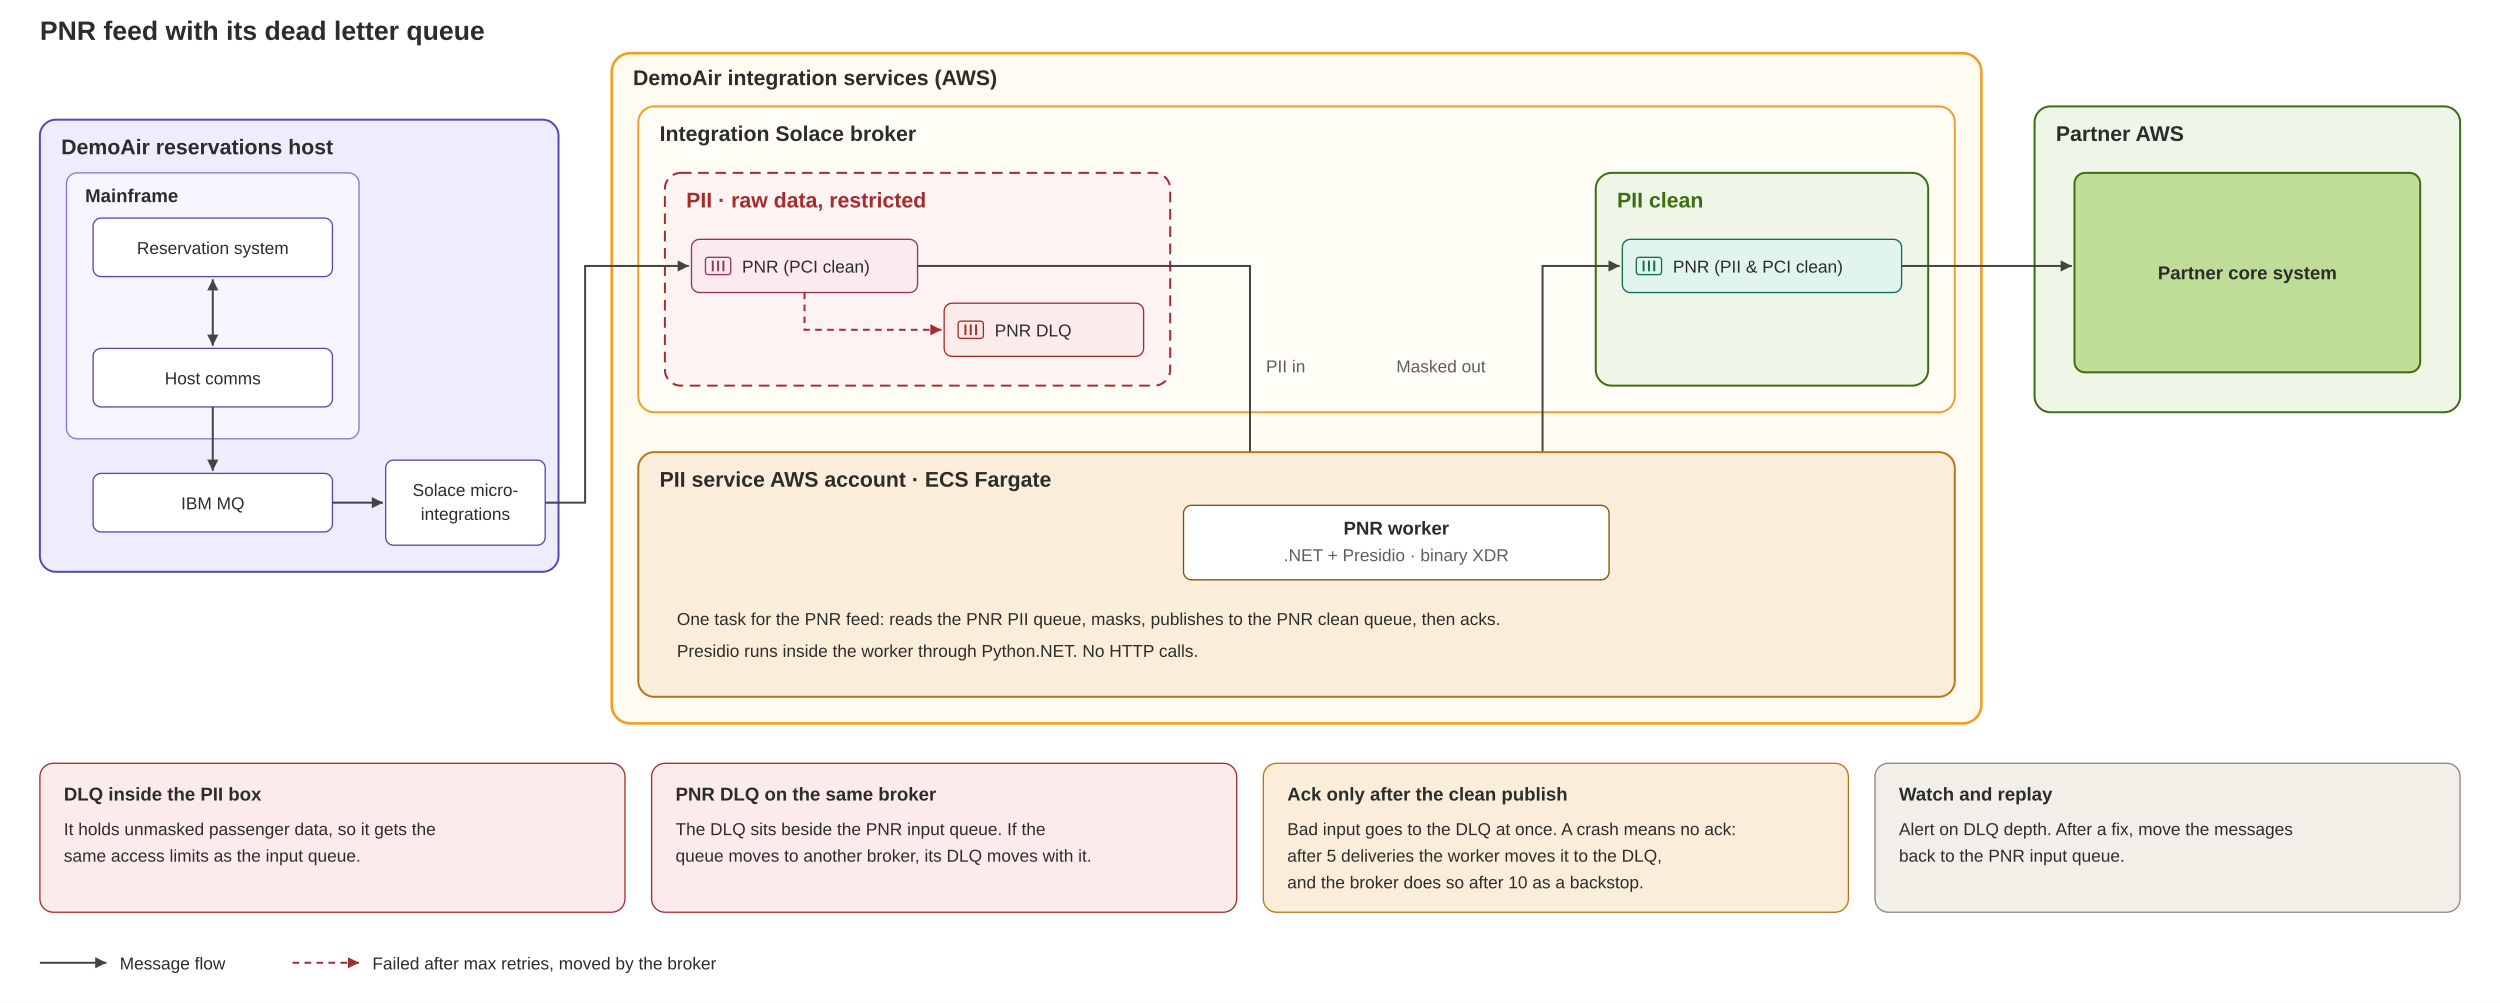
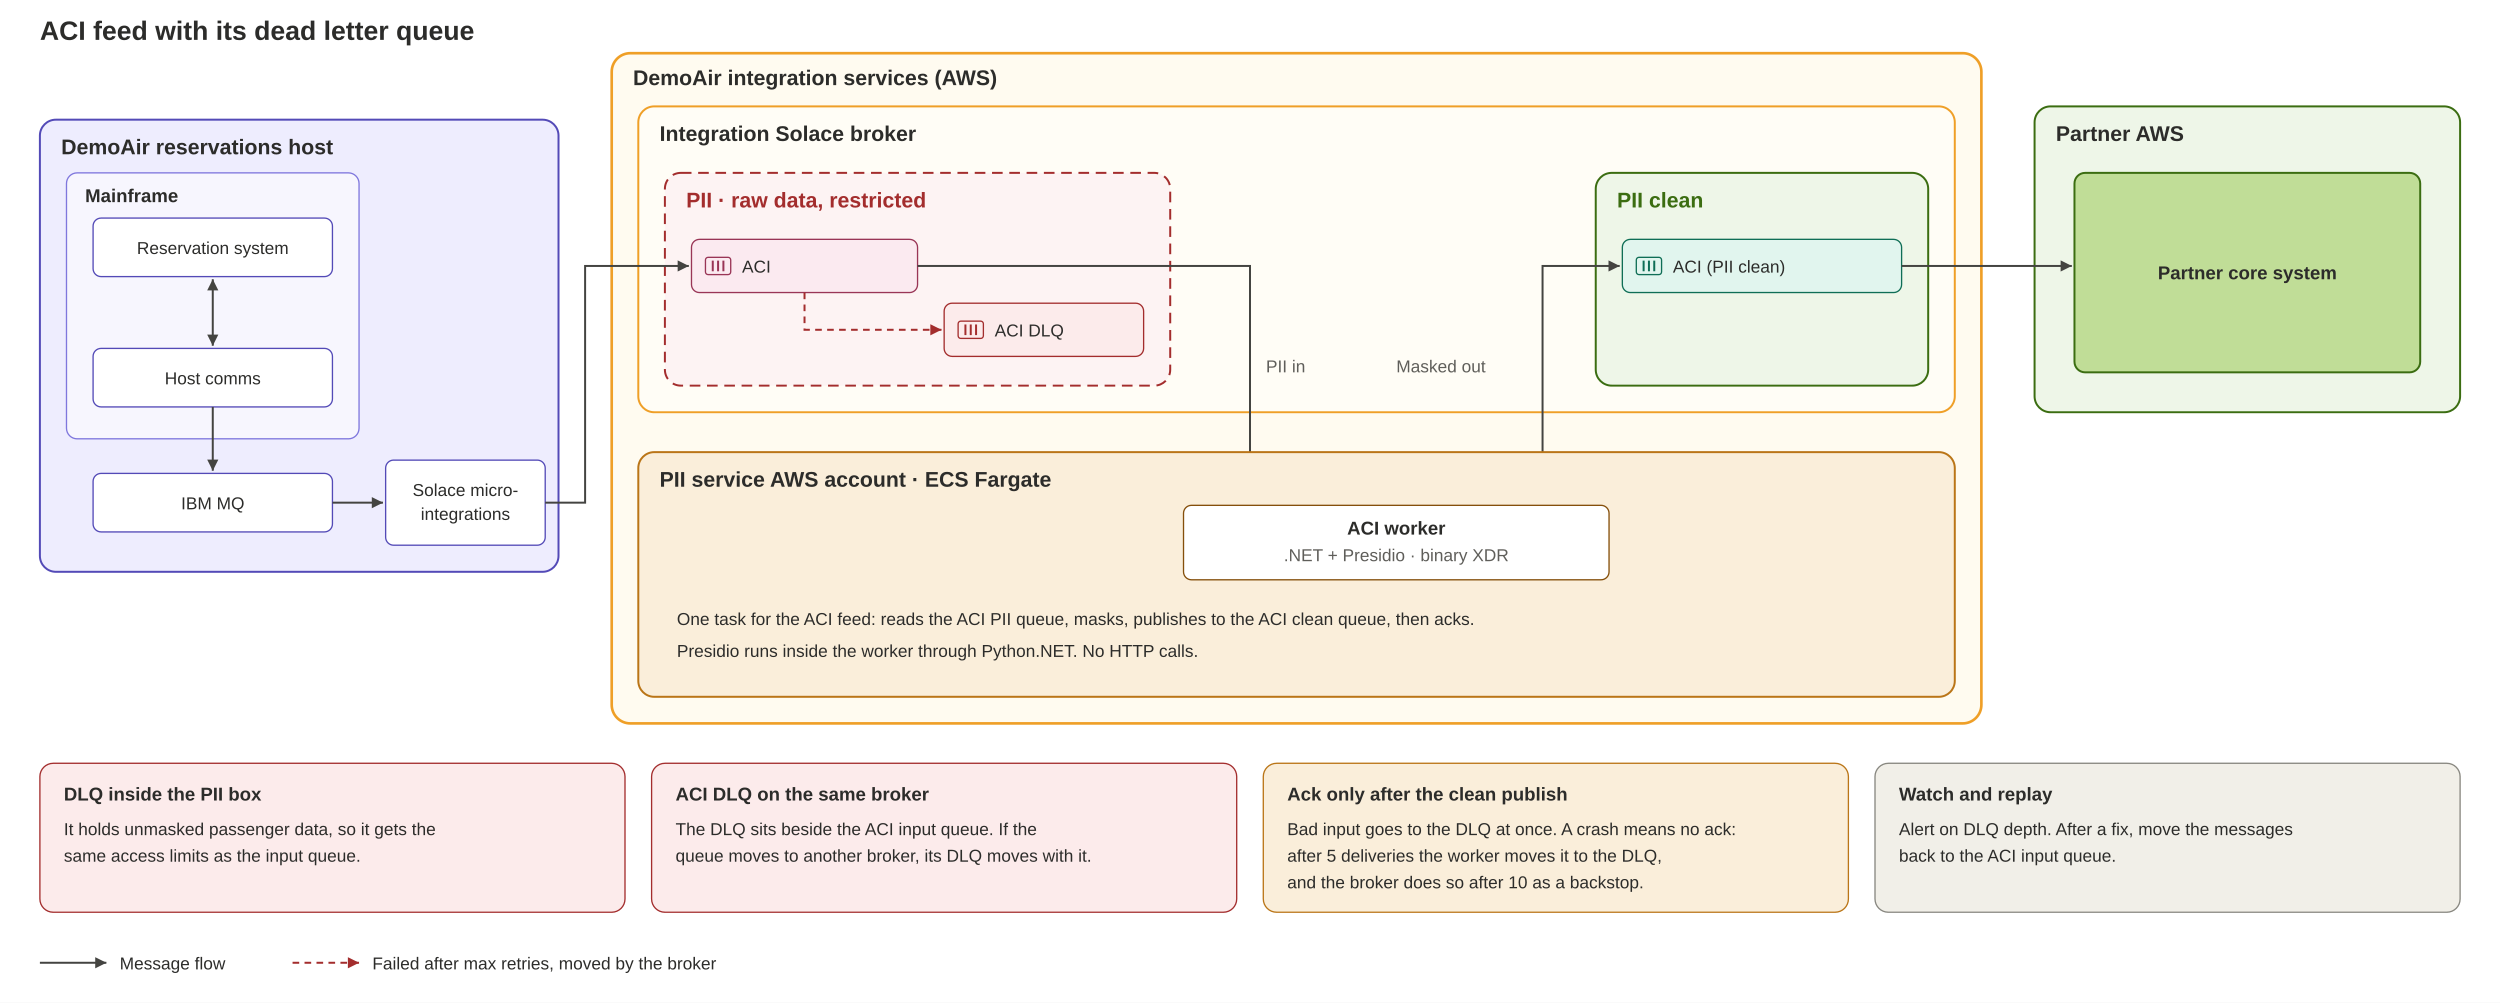
<svg xmlns="http://www.w3.org/2000/svg" viewBox="0 0 1880 754" role="img" aria-labelledby="title desc">
  <defs>
    <marker id="a" viewBox="0 0 10 10" refX="9" refY="5" markerWidth="7" markerHeight="7" orient="auto-start-reverse">
      <path d="M1 1L9 5L1 9z" fill="#444441" />
    </marker>
    <marker id="r" viewBox="0 0 10 10" refX="9" refY="5" markerWidth="7" markerHeight="7" orient="auto-start-reverse">
      <path d="M1 1L9 5L1 9z" fill="#A32D2D" />
    </marker>
    <symbol id="q" viewBox="0 0 20 14">
      <rect x="0.5" y="0.5" width="19" height="13" rx="2" fill="none" stroke="currentColor" />
      <path d="M6 3V11M10 3V11M14 3V11" stroke="currentColor" stroke-width="1.5" />
    </symbol>
    <style>
text{font-family:'Segoe UI',Arial,sans-serif;fill:#2C2C2A}
.h{font-size:16px;font-weight:600}
.t{font-size:14px;font-weight:600}
.s{font-size:13px}
.m{font-size:13px;fill:#5F5E5A}
.ln{fill:none;stroke:#444441;stroke-width:1.5}
.dl{fill:none;stroke:#A32D2D;stroke-width:1.5;stroke-dasharray:5 4}
.iq rect{fill:#FBEAF0;stroke:#993556}.iq{color:#993556}
.dq rect{fill:#FCEBEB;stroke:#A32D2D}.dq{color:#A32D2D}
.cq rect{fill:#E1F5EE;stroke:#0F6E56}.cq{color:#0F6E56}
.ap rect{fill:#FFFFFF;stroke:#534AB7}
.wk rect{fill:#FFFFFF;stroke:#854F0B}
</style>
  </defs>
  <rect width="1880" height="754" fill="#FFFFFF" />
-   <text class="h" x="30" y="30" style="font-size:20px">PNR feed with its dead letter queue</text>
+   <text class="h" x="30" y="30" style="font-size:20px">ACI feed with its dead letter queue</text>
  <rect x="30" y="90" width="390" height="340" rx="12" fill="#EEEDFE" stroke="#534AB7" stroke-width="1.5" />
  <text class="h" x="46" y="116">DemoAir reservations host</text>
  <rect x="50" y="130" width="220" height="200" rx="8" fill="#F7F6FE" stroke="#7F77DD" />
  <text class="t" x="64" y="152">Mainframe</text>
  <g class="ap">
    <rect x="70" y="164" width="180" height="44" rx="6" />
    <text class="s" x="160" y="191" text-anchor="middle">Reservation system</text>
  </g>
  <g class="ap">
    <rect x="70" y="262" width="180" height="44" rx="6" />
    <text class="s" x="160" y="289" text-anchor="middle">Host comms</text>
  </g>
  <g class="ap">
    <rect x="70" y="356" width="180" height="44" rx="6" />
    <text class="s" x="160" y="383" text-anchor="middle">IBM MQ</text>
  </g>
  <g class="ap">
    <rect x="290" y="346" width="120" height="64" rx="6" />
    <text class="s" x="350" y="373" text-anchor="middle">Solace micro-</text>
    <text class="s" x="350" y="391" text-anchor="middle">integrations</text>
  </g>
  <path class="ln" d="M160 210V260" marker-start="url(#a)" marker-end="url(#a)" />
  <path class="ln" d="M160 306V354" marker-end="url(#a)" />
  <path class="ln" d="M250 378H288" marker-end="url(#a)" />
  <rect x="460" y="40" width="1030" height="504" rx="14" fill="#FFFBF0" stroke="#EF9F27" stroke-width="2" />
  <text class="h" x="476" y="64">DemoAir integration services (AWS)</text>
  <rect x="480" y="80" width="990" height="230" rx="12" fill="#FFFDF6" stroke="#EF9F27" stroke-width="1.5" />
  <text class="h" x="496" y="106">Integration Solace broker</text>
  <rect x="500" y="130" width="380" height="160" rx="12" fill="#FDF3F3" stroke="#A32D2D" stroke-width="1.5" stroke-dasharray="8 5" />
  <text class="h" x="516" y="156" style="fill:#A32D2D">PII · raw data, restricted</text>
  <g class="iq">
    <rect x="520" y="180" width="170" height="40" rx="6" />
    <use href="#q" x="530" y="193" width="20" height="14" />
-     <text class="s" x="558" y="205">PNR (PCI clean)</text>
+     <text class="s" x="558" y="205">ACI</text>
  </g>
  <g class="dq">
    <rect x="710" y="228" width="150" height="40" rx="6" />
    <use href="#q" x="720" y="241" width="20" height="14" />
-     <text class="s" x="748" y="253">PNR DLQ</text>
+     <text class="s" x="748" y="253">ACI DLQ</text>
  </g>
  <path class="dl" d="M605 220V248H708" marker-end="url(#r)" />
  <rect x="1200" y="130" width="250" height="160" rx="12" fill="#EEF6E8" stroke="#3B6D11" stroke-width="1.5" />
  <text class="h" x="1216" y="156" style="fill:#3B6D11">PII clean</text>
  <g class="cq">
    <rect x="1220" y="180" width="210" height="40" rx="6" />
    <use href="#q" x="1230" y="193" width="20" height="14" />
-     <text class="s" x="1258" y="205">PNR (PII &amp; PCI clean)</text>
+     <text class="s" x="1258" y="205">ACI (PII clean)</text>
  </g>
  <path class="ln" d="M410 378H440V200H518" marker-end="url(#a)" />
  <path class="ln" d="M690 200H940V378" marker-end="url(#a)" />
  <text class="m" x="952" y="280">PII in</text>
  <path class="ln" d="M1160 380V200H1218" marker-end="url(#a)" />
  <text class="m" x="1050" y="280">Masked out</text>
  <rect x="480" y="340" width="990" height="184" rx="12" fill="#FAEEDA" stroke="#BA7517" stroke-width="1.5" />
  <text class="h" x="496" y="366">PII service AWS account · ECS Fargate</text>
  <g class="wk">
    <rect x="890" y="380" width="320" height="56" rx="6" />
-     <text class="t" x="1050" y="402" text-anchor="middle">PNR worker</text>
+     <text class="t" x="1050" y="402" text-anchor="middle">ACI worker</text>
    <text class="m" x="1050" y="422" text-anchor="middle">.NET + Presidio · binary XDR</text>
  </g>
-   <text class="s" x="509" y="470">One task for the PNR feed: reads the PNR PII queue, masks, publishes to the PNR clean queue, then acks.</text>
+   <text class="s" x="509" y="470">One task for the ACI feed: reads the ACI PII queue, masks, publishes to the ACI clean queue, then acks.</text>
  <text class="s" x="509" y="494">Presidio runs inside the worker through Python.NET. No HTTP calls.</text>
  <rect x="1530" y="80" width="320" height="230" rx="12" fill="#EEF6E8" stroke="#3B6D11" stroke-width="1.5" />
  <text class="h" x="1546" y="106">Partner AWS</text>
  <rect x="1560" y="130" width="260" height="150" rx="8" fill="#C0DD97" stroke="#3B6D11" stroke-width="1.5" />
  <text class="t" x="1690" y="210" text-anchor="middle">Partner core system</text>
  <path class="ln" d="M1430 200H1558" marker-end="url(#a)" />
  <rect x="30" y="574" width="440" height="112" rx="10" fill="#FCEBEB" stroke="#A32D2D" />
  <text class="t" x="48" y="602">DLQ inside the PII box</text>
  <text class="s" x="48" y="628">It holds unmasked passenger data, so it gets the</text>
  <text class="s" x="48" y="648">same access limits as the input queue.</text>
  <rect x="490" y="574" width="440" height="112" rx="10" fill="#FCEBEB" stroke="#A32D2D" />
-   <text class="t" x="508" y="602">PNR DLQ on the same broker</text>
-   <text class="s" x="508" y="628">The DLQ sits beside the PNR input queue. If the</text>
+   <text class="t" x="508" y="602">ACI DLQ on the same broker</text>
+   <text class="s" x="508" y="628">The DLQ sits beside the ACI input queue. If the</text>
  <text class="s" x="508" y="648">queue moves to another broker, its DLQ moves with it.</text>
  <rect x="950" y="574" width="440" height="112" rx="10" fill="#FAEEDA" stroke="#BA7517" />
  <text class="t" x="968" y="602">Ack only after the clean publish</text>
  <text class="s" x="968" y="628">Bad input goes to the DLQ at once. A crash means no ack:</text>
  <text class="s" x="968" y="648">after 5 deliveries the worker moves it to the DLQ,</text>
  <text class="s" x="968" y="668">and the broker does so after 10 as a backstop.</text>
  <rect x="1410" y="574" width="440" height="112" rx="10" fill="#F1EFE8" stroke="#888780" />
  <text class="t" x="1428" y="602">Watch and replay</text>
  <text class="s" x="1428" y="628">Alert on DLQ depth. After a fix, move the messages</text>
-   <text class="s" x="1428" y="648">back to the PNR input queue.</text>
+   <text class="s" x="1428" y="648">back to the ACI input queue.</text>
  <path class="ln" d="M30 724H80" marker-end="url(#a)" />
  <text class="s" x="90" y="729">Message flow</text>
  <path class="dl" d="M220 724H270" marker-end="url(#r)" />
  <text class="s" x="280" y="729">Failed after max retries, moved by the broker</text>
</svg>
